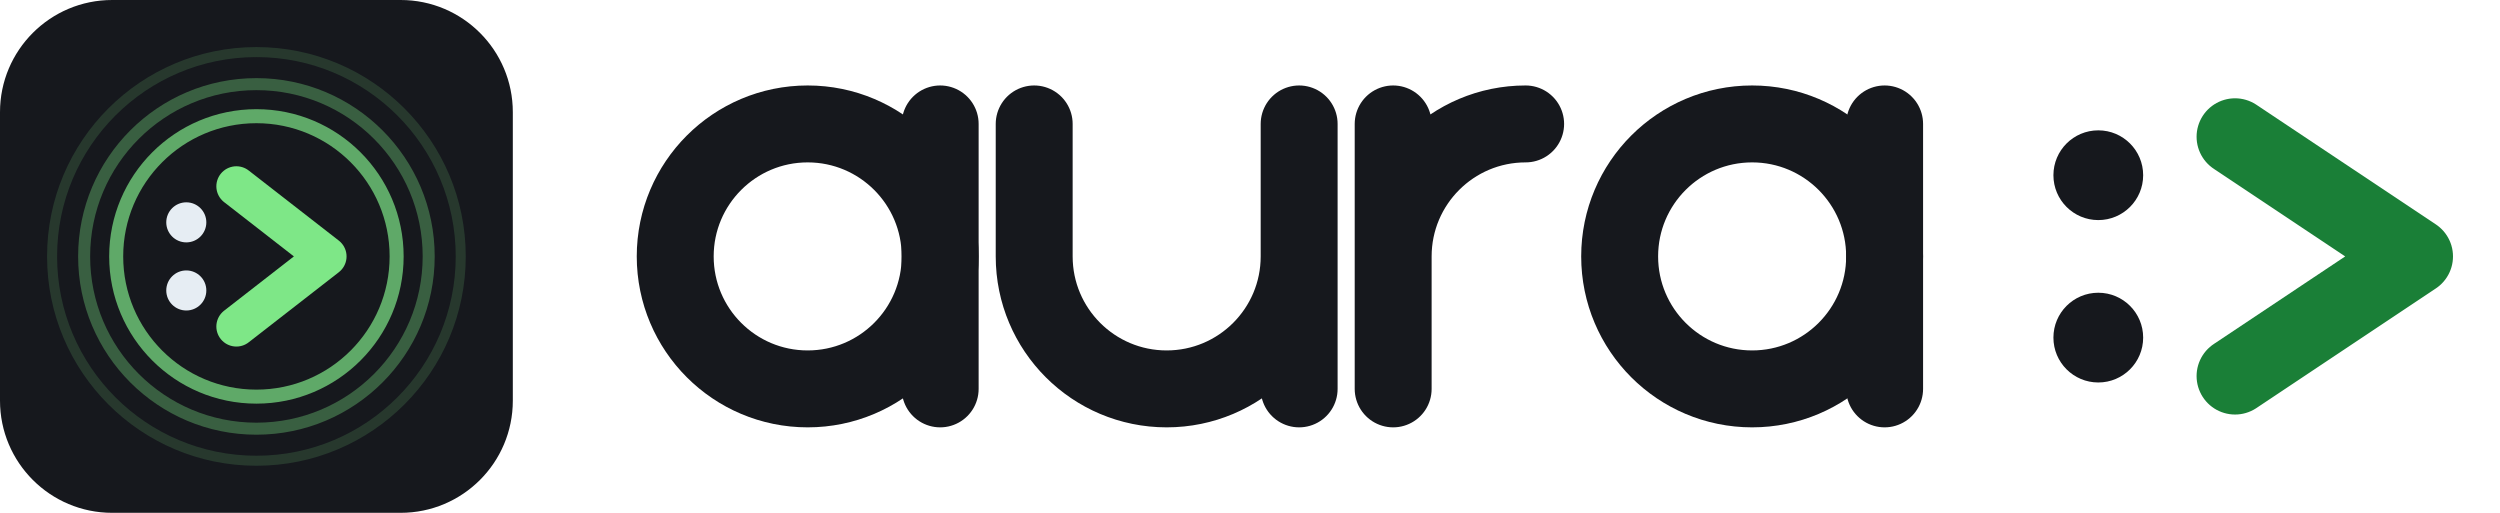
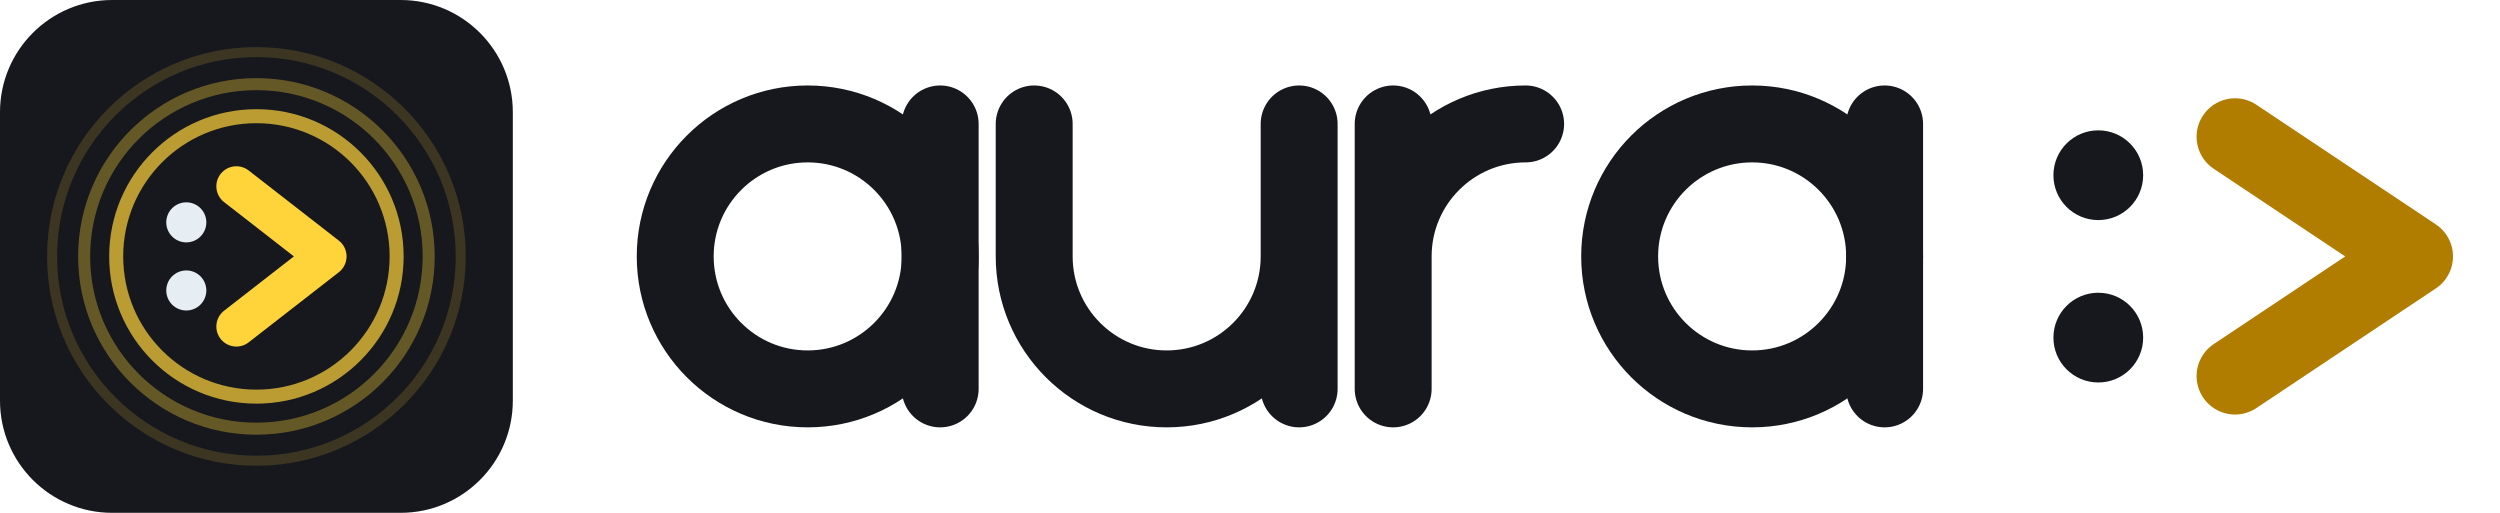
<svg xmlns="http://www.w3.org/2000/svg" viewBox="0 0 1170 240">
  <svg x="0" y="0" width="240" height="240" viewBox="0 0 512 512">
    <rect width="512" height="512" rx="112" fill="#16181d" />
-     <circle cx="256" cy="256" r="204" fill="none" stroke="#7ee787" stroke-width="10" opacity=".16" />
-     <circle cx="256" cy="256" r="172" fill="none" stroke="#7ee787" stroke-width="12" opacity=".34" />
-     <circle cx="256" cy="256" r="140" fill="none" stroke="#7ee787" stroke-width="14" opacity=".7" />
+     <circle cx="256" cy="256" r="204" fill="none" stroke="#ffd43b" stroke-width="10" opacity=".16" />
+     <circle cx="256" cy="256" r="172" fill="none" stroke="#ffd43b" stroke-width="12" opacity=".34" />
+     <circle cx="256" cy="256" r="140" fill="none" stroke="#ffd43b" stroke-width="14" opacity=".7" />
    <circle cx="186" cy="222" r="20" fill="#e6edf3" />
    <circle cx="186" cy="290" r="20" fill="#e6edf3" />
-     <polyline points="236,186 326,256 236,326" fill="none" stroke="#7ee787" stroke-width="40" stroke-linecap="round" stroke-linejoin="round" />
+     <polyline points="236,186 326,256 236,326" fill="none" stroke="#ffd43b" stroke-width="40" stroke-linecap="round" stroke-linejoin="round" />
  </svg>
  <svg x="276" y="0" width="894" height="240" viewBox="0 80 894 240">
    <g fill="none" stroke="#16181d" stroke-width="36" stroke-linecap="round">
      <circle cx="102" cy="200" r="62" />
      <path d="M164 138 V262" />
      <path d="M208 138 V200 A62 62 0 0 0 332 200 M332 138 V262" />
      <path d="M376 138 V262 M376 200 A62 62 0 0 1 438 138" />
      <circle cx="544" cy="200" r="62" />
      <path d="M606 138 V262" />
    </g>
    <circle cx="706" cy="162" r="21" fill="#16181d" />
    <circle cx="706" cy="238" r="21" fill="#16181d" />
-     <polyline points="770,144 854,200 770,256" fill="none" stroke="#1a7f37" stroke-width="36" stroke-linecap="round" stroke-linejoin="round" />
+     <polyline points="770,144 854,200 770,256" fill="none" stroke="#b07d00" stroke-width="36" stroke-linecap="round" stroke-linejoin="round" />
  </svg>
</svg>
